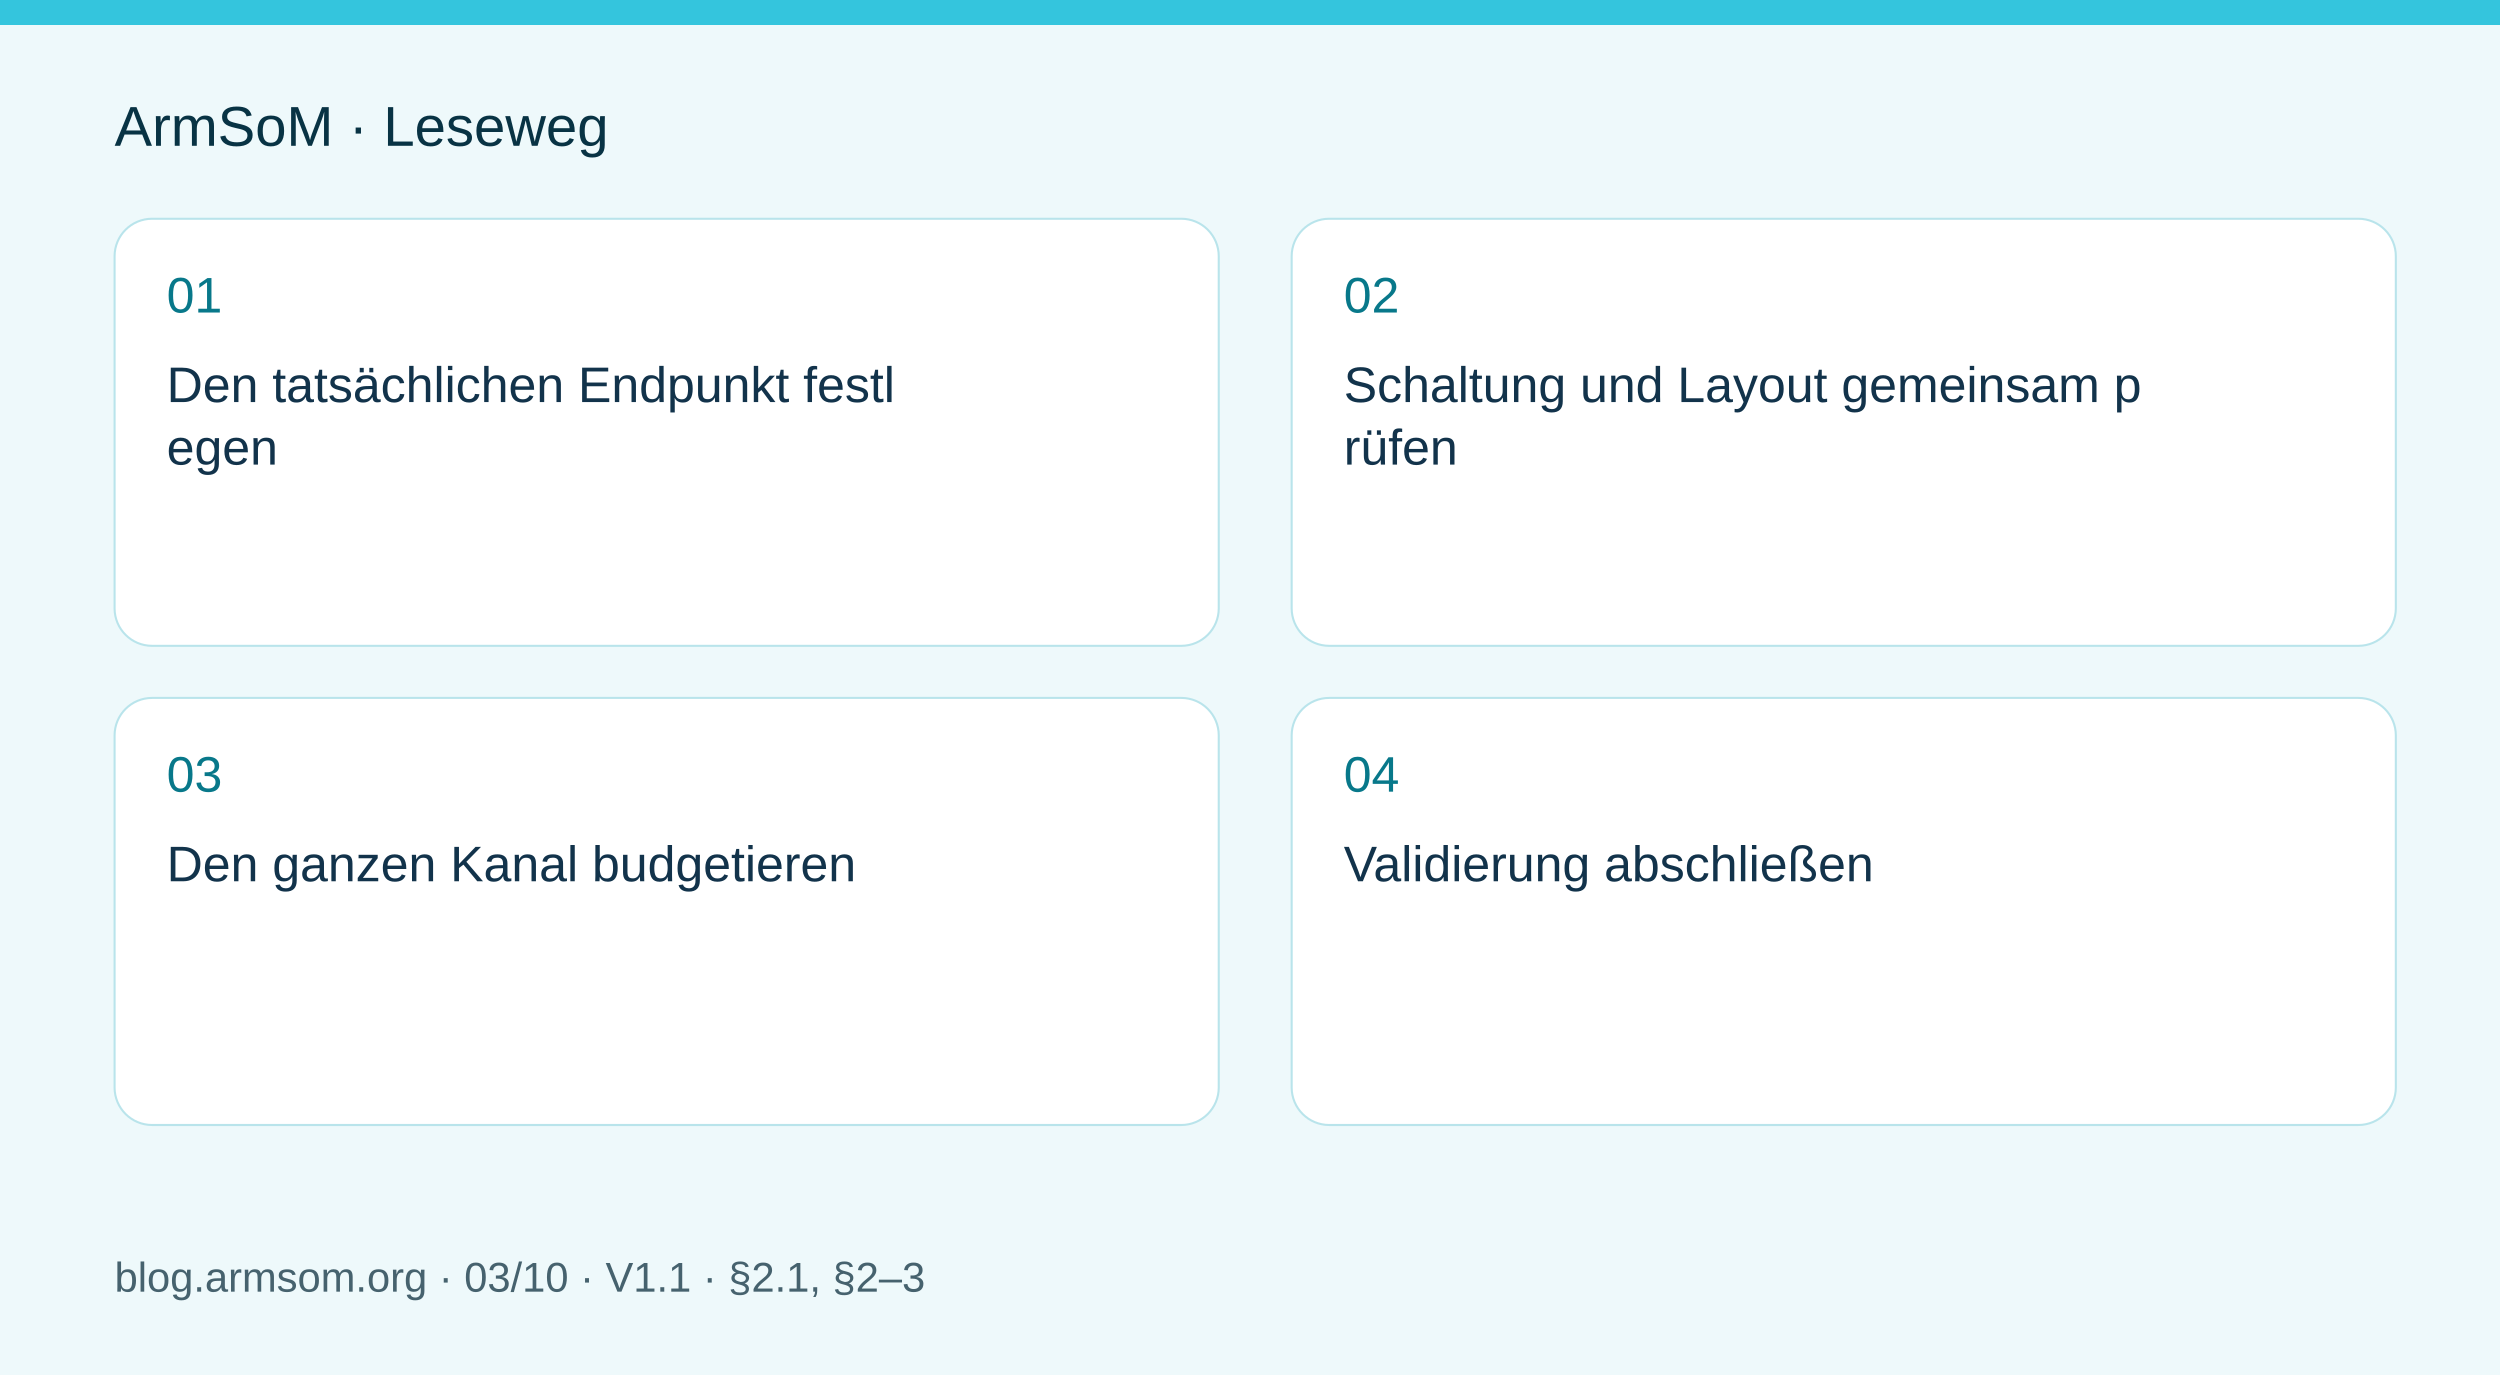
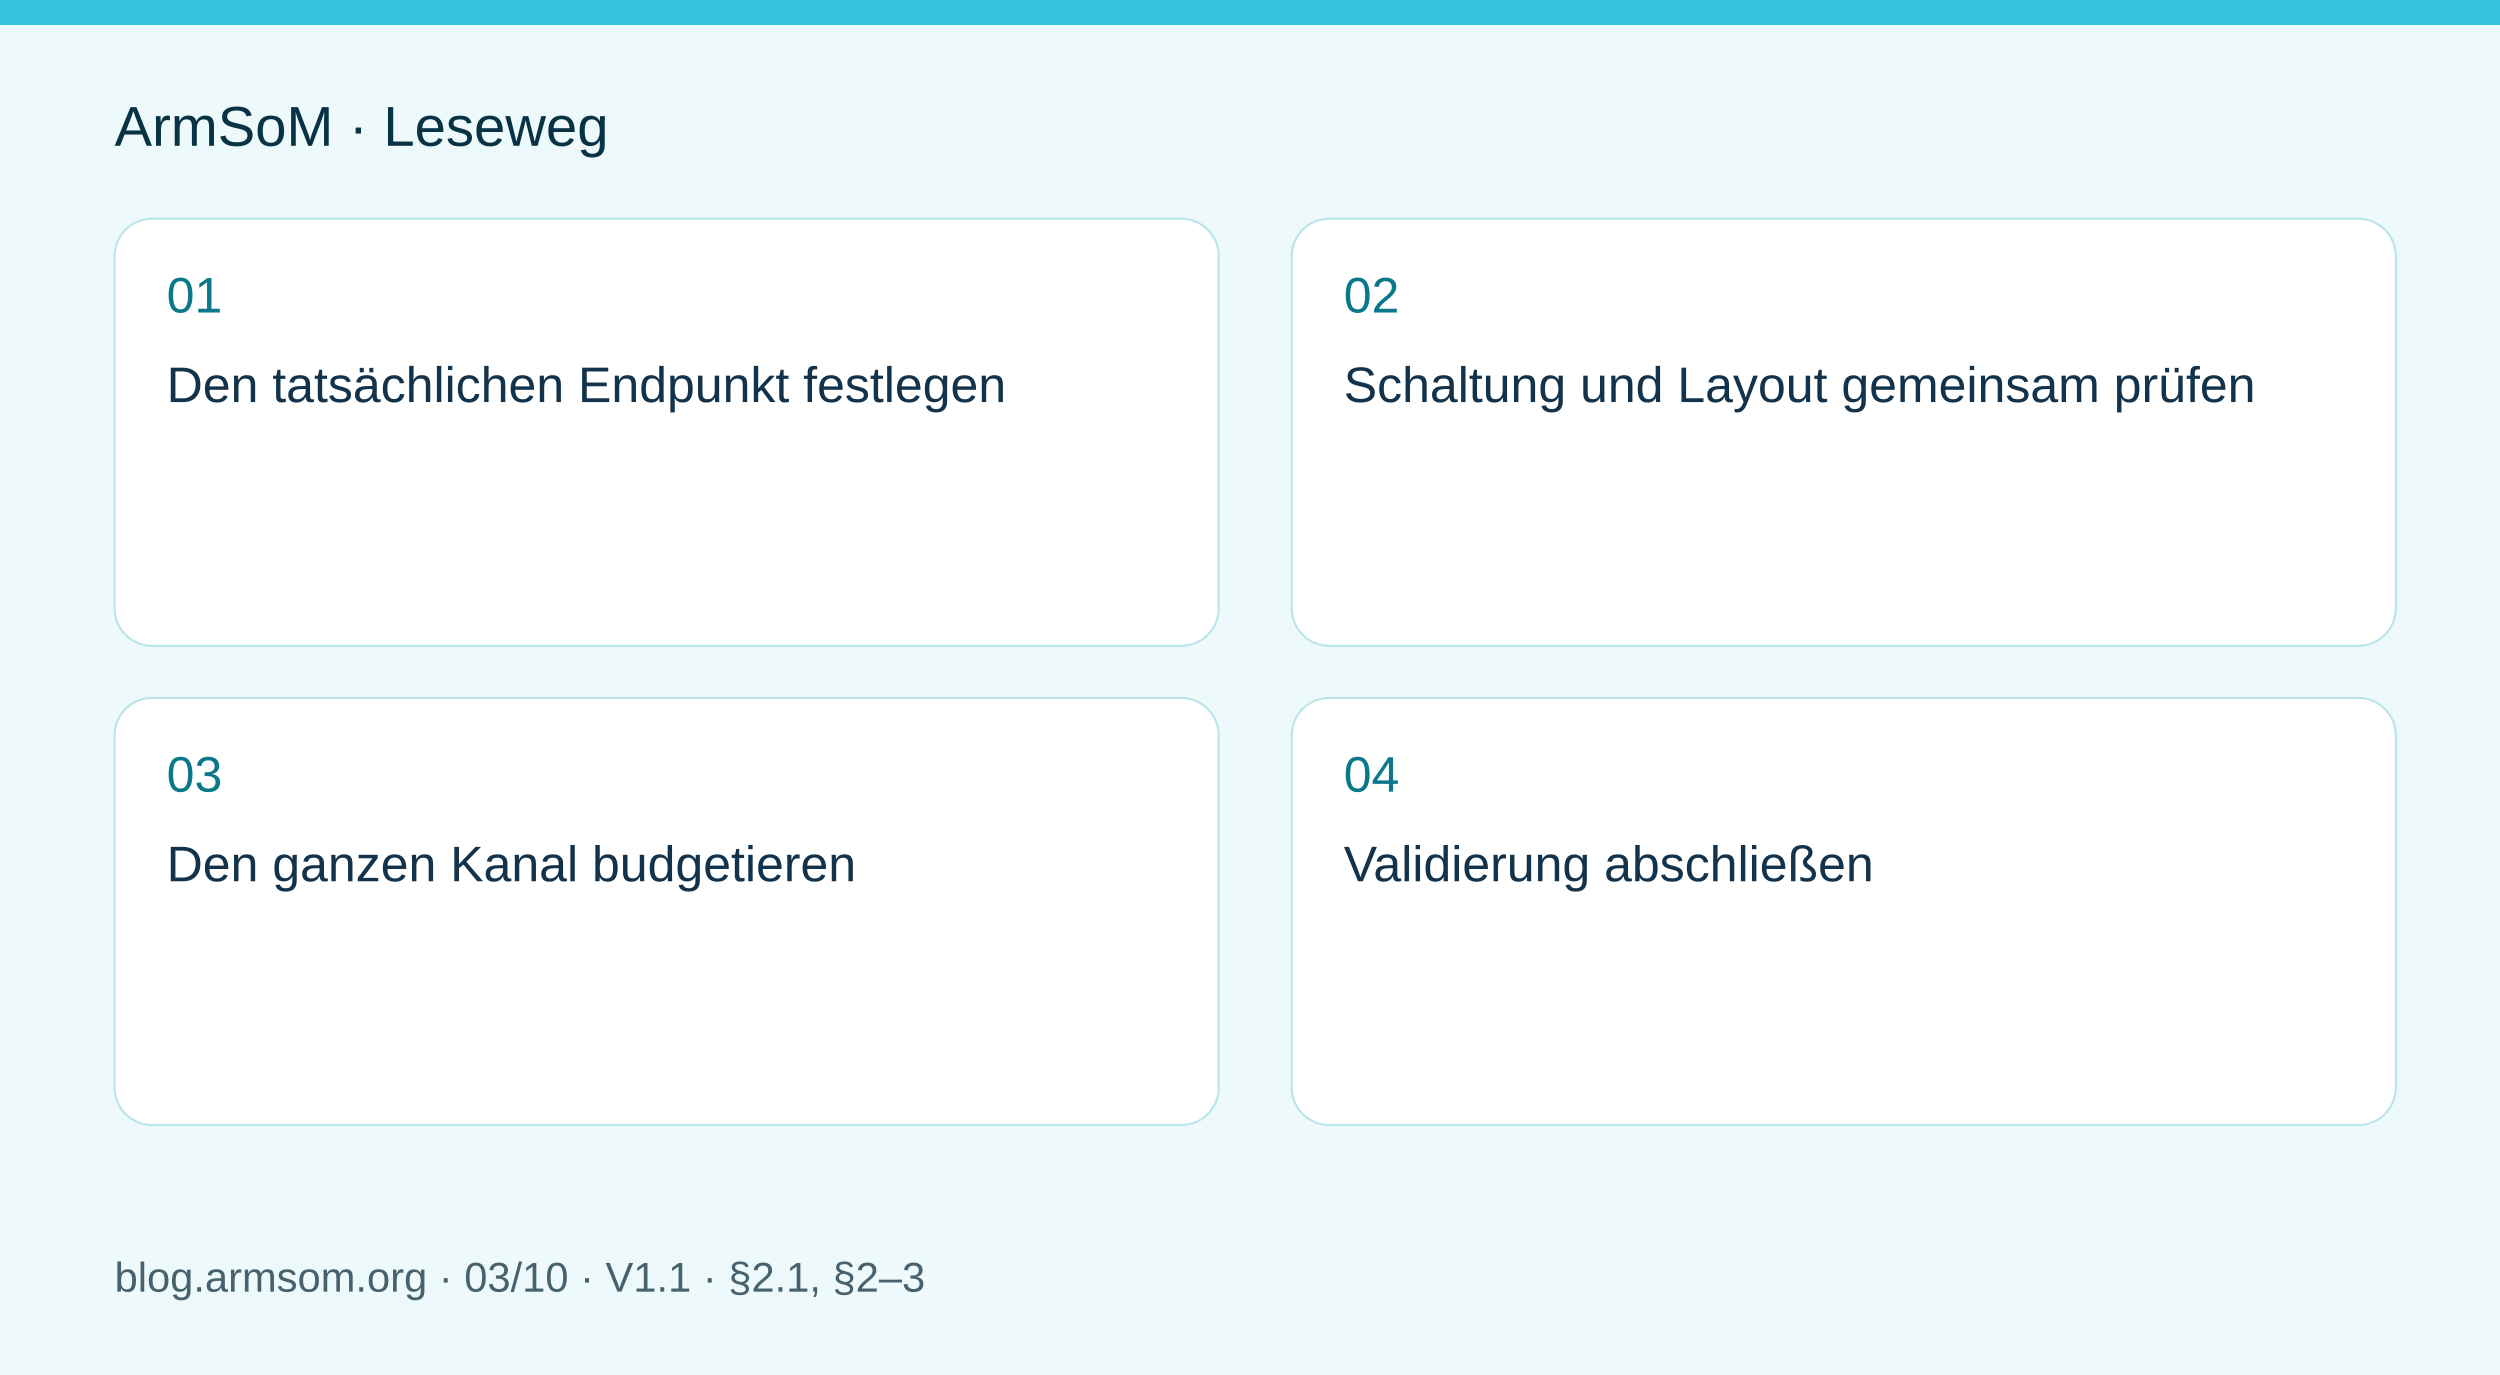
<svg xmlns="http://www.w3.org/2000/svg" width="1200" height="660" viewBox="0 0 1200 660" role="img">
  <rect width="1200" height="660" fill="#eef9fb" />
  <rect width="1200" height="12" fill="#34C5DD" />
  <text x="55" y="70" fill="#083344" font-family="Arial,Microsoft YaHei,sans-serif" font-size="27">ArmSoM · Leseweg</text>
  <rect x="55" y="105" width="530" height="205" rx="18" fill="white" stroke="#b9e4eb" />
  <text x="80" y="150" fill="#08788a" font-family="Arial" font-size="24">01</text>
-   <text x="80" y="193" fill="#12334b" font-family="Arial,Microsoft YaHei,sans-serif" font-size="24">Den tatsächlichen Endpunkt festl</text>
-   <text x="80" y="223" fill="#12334b" font-family="Arial,Microsoft YaHei,sans-serif" font-size="24">egen</text>
+   <text x="80" y="193" fill="#12334b" font-family="Arial,Microsoft YaHei,sans-serif" font-size="24">Den tatsächlichen Endpunkt festlegen</text>
  <rect x="620" y="105" width="530" height="205" rx="18" fill="white" stroke="#b9e4eb" />
  <text x="645" y="150" fill="#08788a" font-family="Arial" font-size="24">02</text>
-   <text x="645" y="193" fill="#12334b" font-family="Arial,Microsoft YaHei,sans-serif" font-size="24">Schaltung und Layout gemeinsam p</text>
-   <text x="645" y="223" fill="#12334b" font-family="Arial,Microsoft YaHei,sans-serif" font-size="24">rüfen</text>
+   <text x="645" y="193" fill="#12334b" font-family="Arial,Microsoft YaHei,sans-serif" font-size="24">Schaltung und Layout gemeinsam prüfen</text>
  <rect x="55" y="335" width="530" height="205" rx="18" fill="white" stroke="#b9e4eb" />
  <text x="80" y="380" fill="#08788a" font-family="Arial" font-size="24">03</text>
  <text x="80" y="423" fill="#12334b" font-family="Arial,Microsoft YaHei,sans-serif" font-size="24">Den ganzen Kanal budgetieren</text>
  <rect x="620" y="335" width="530" height="205" rx="18" fill="white" stroke="#b9e4eb" />
  <text x="645" y="380" fill="#08788a" font-family="Arial" font-size="24">04</text>
  <text x="645" y="423" fill="#12334b" font-family="Arial,Microsoft YaHei,sans-serif" font-size="24">Validierung abschließen</text>
  <text x="55" y="620" fill="#46626e" font-family="Arial" font-size="20">blog.armsom.org · 03/10 · V1.1 · §2.1, §2–3</text>
</svg>
